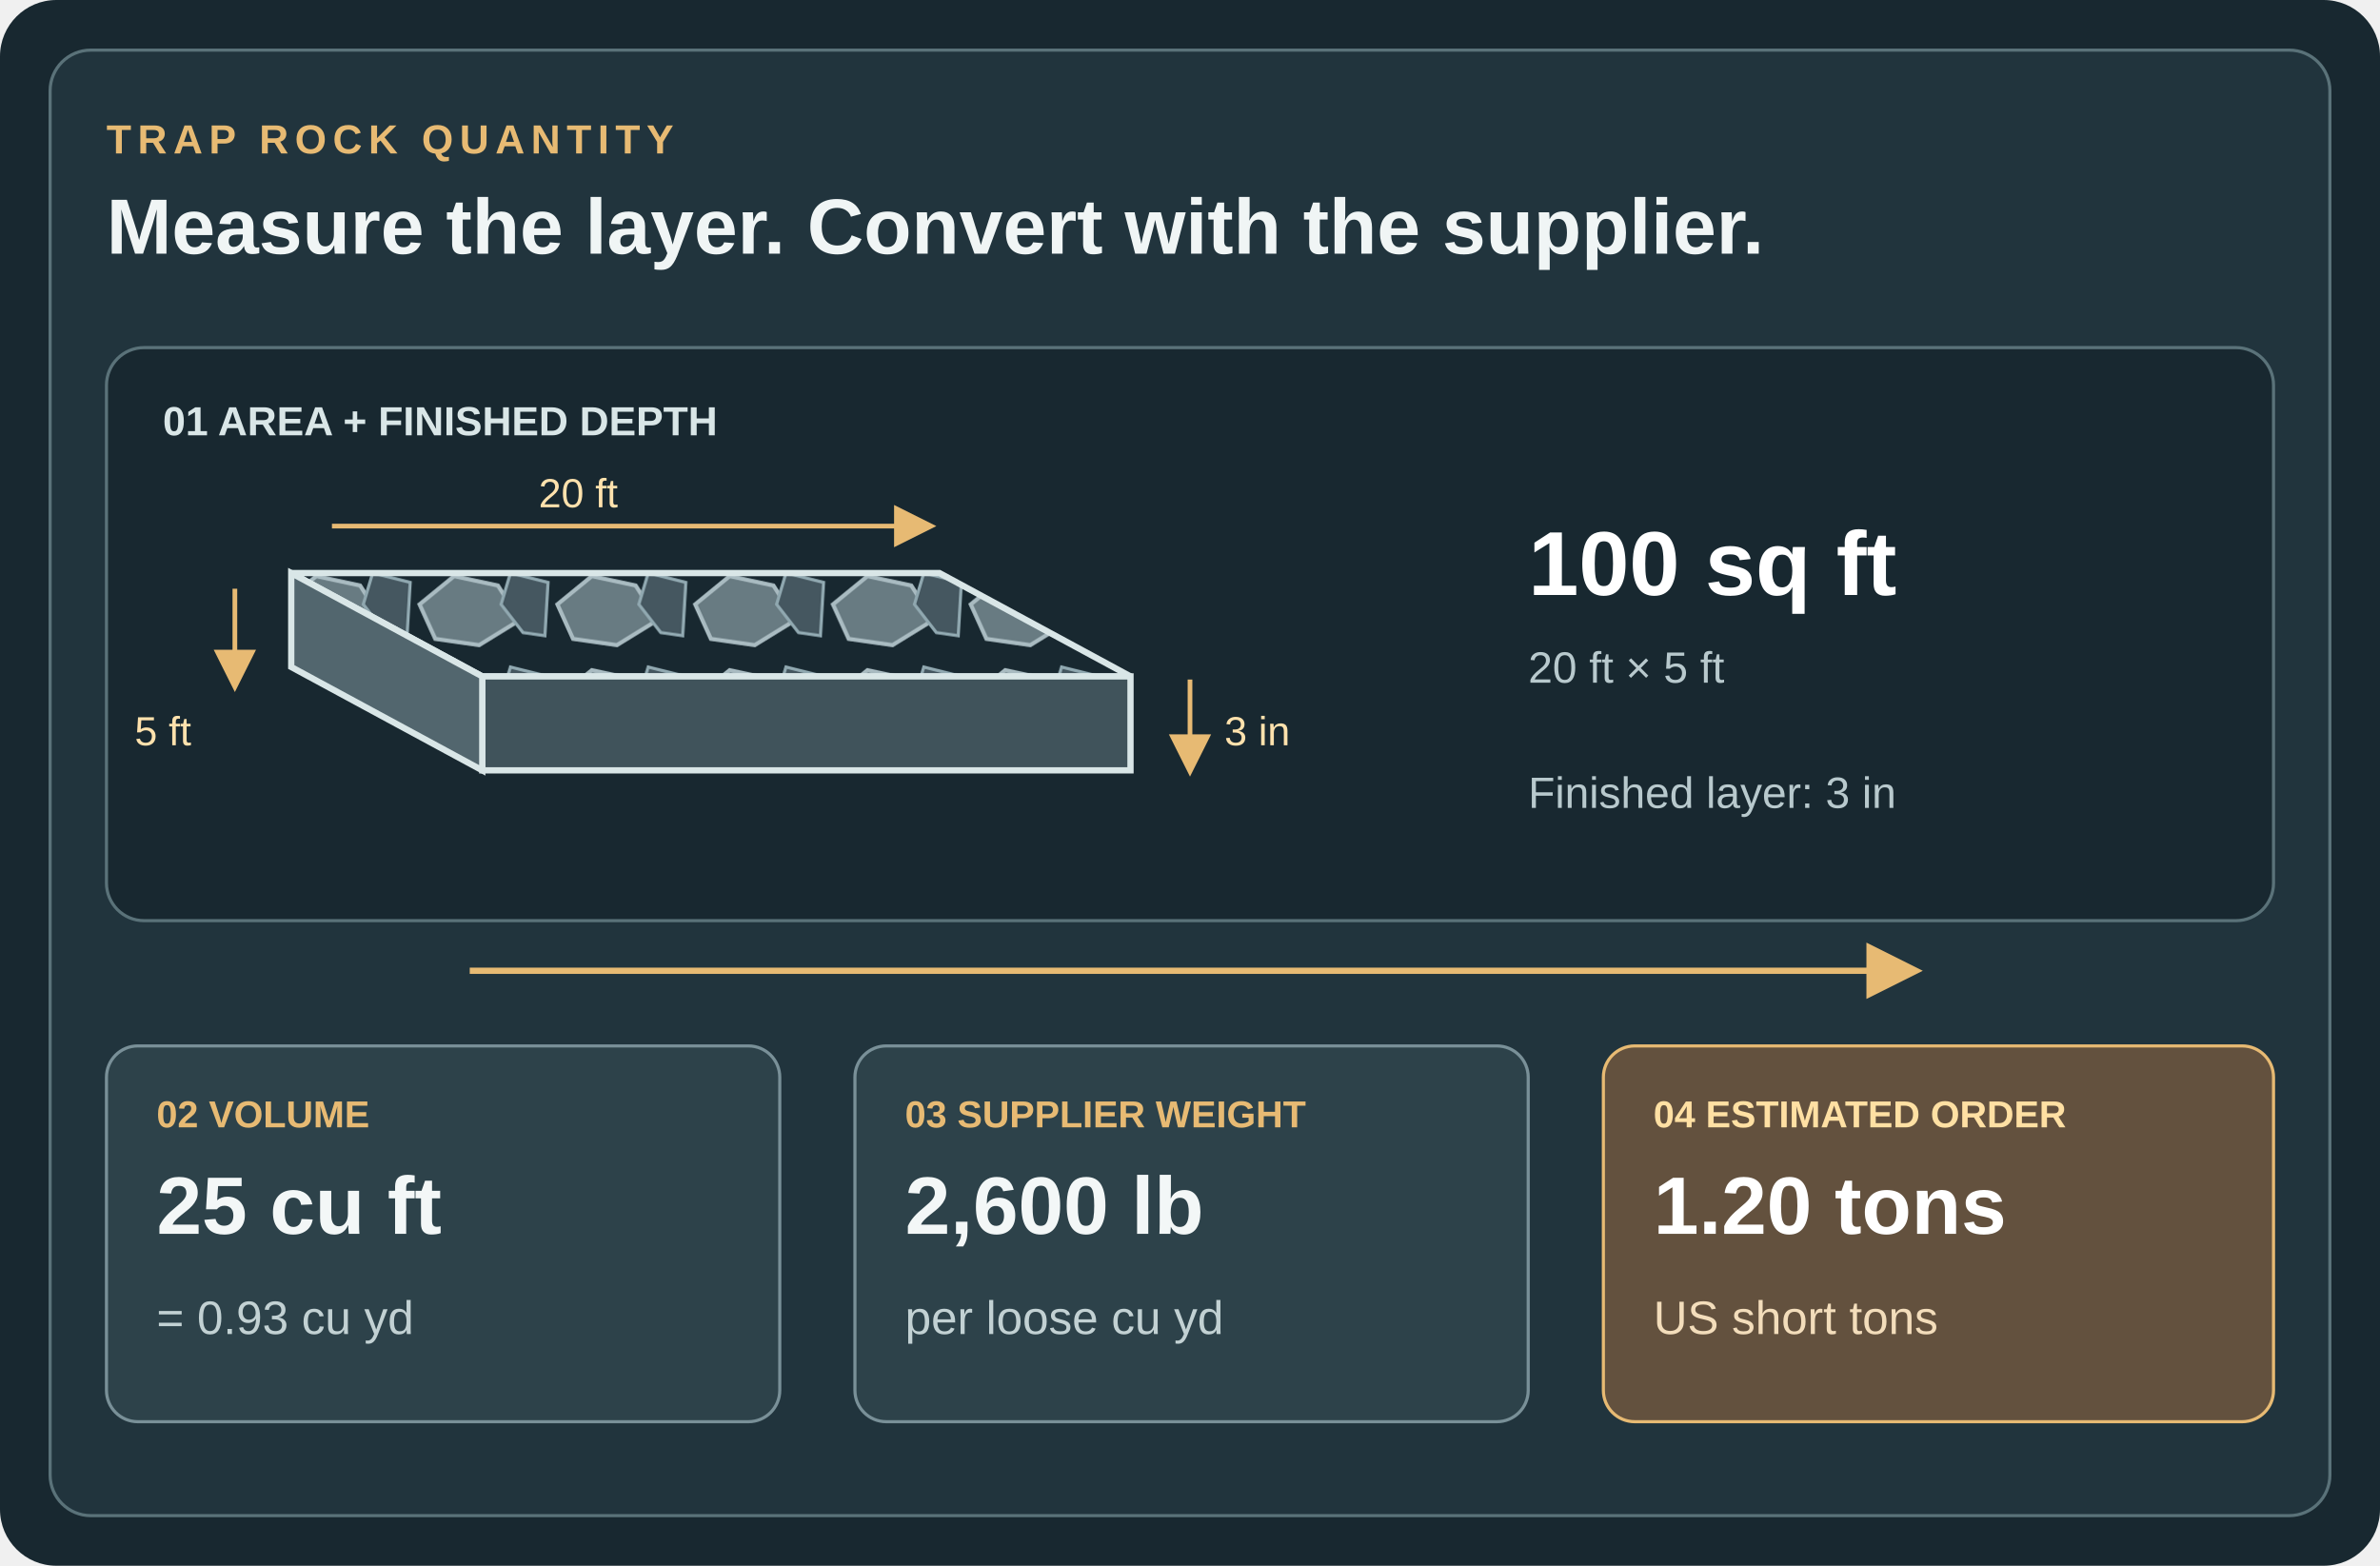
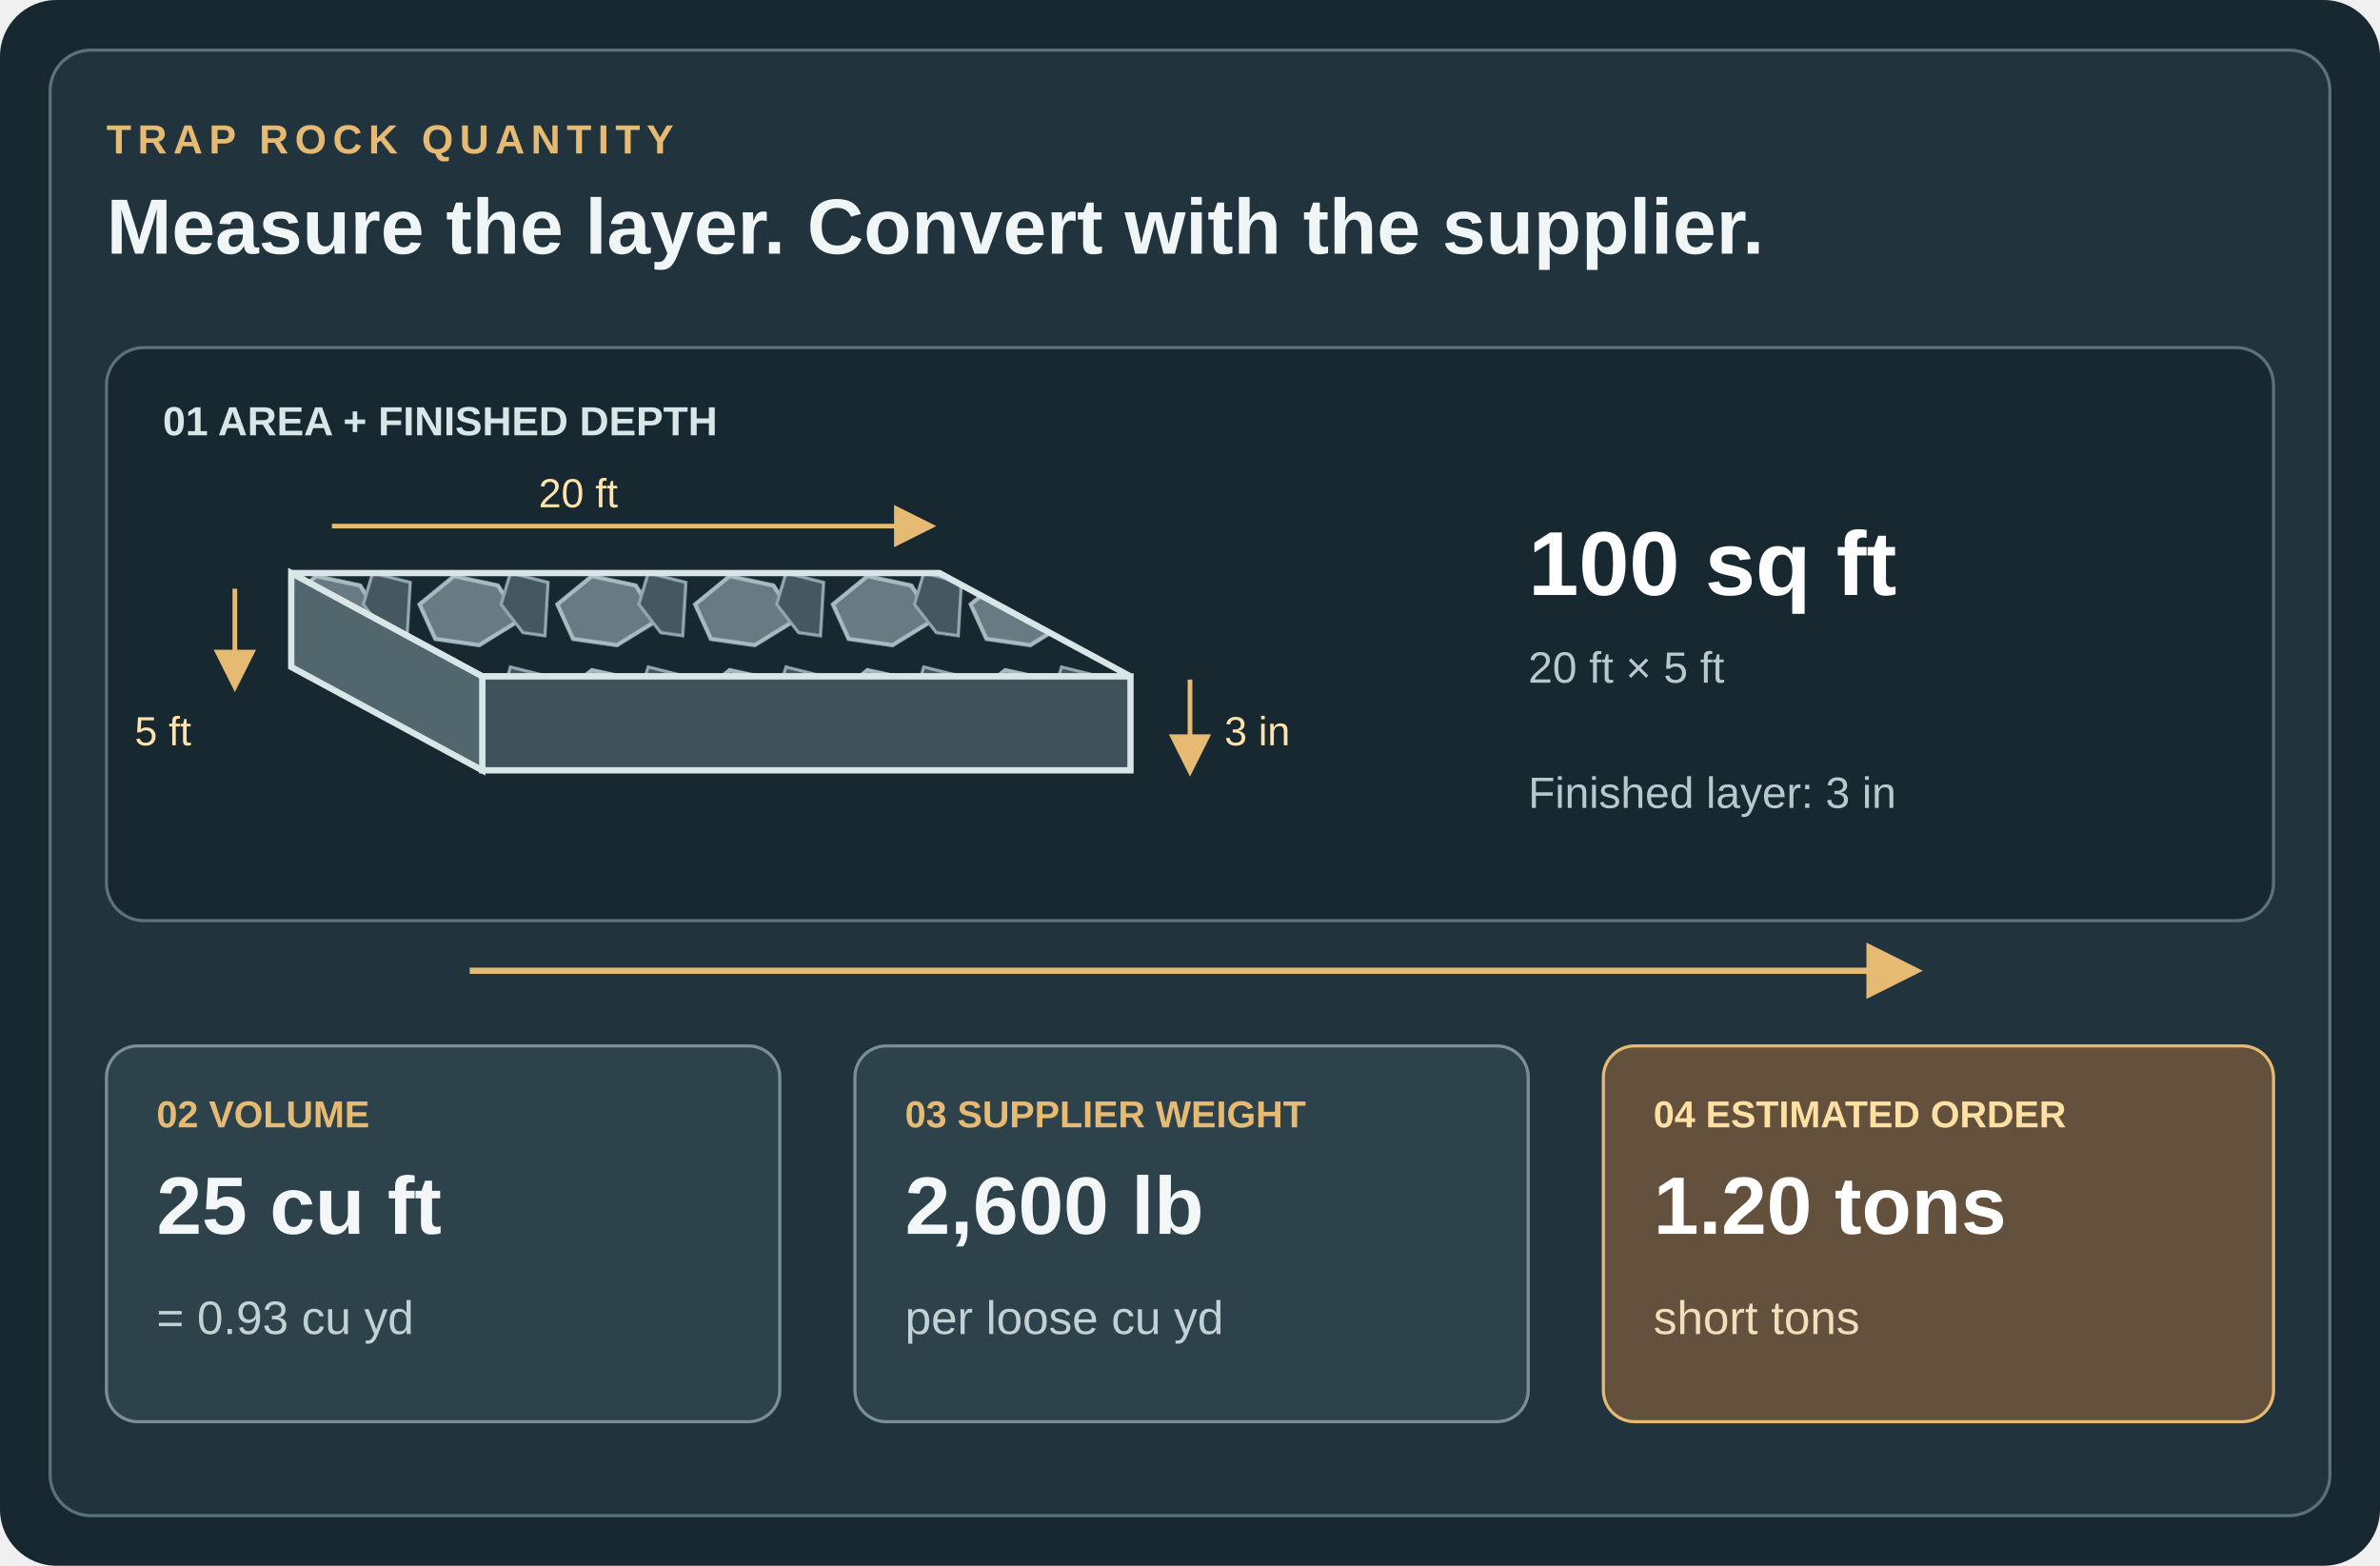
<svg xmlns="http://www.w3.org/2000/svg" width="760" height="500" viewBox="0 0 760 500" role="img" aria-labelledby="title desc">
  <defs>
    <pattern id="stone" width="44" height="30" patternUnits="userSpaceOnUse">
      <path d="M2 13 13 4 27 7 34 18 21 26 7 24Z" fill="#687b82" stroke="#a8bac0" stroke-width="1.3" />
      <path d="M31 3 43 6 42 23 35 22 28 13Z" fill="#455760" stroke="#8fa7af" stroke-width="1" />
    </pattern>
    <marker id="arrow" markerWidth="9" markerHeight="9" refX="7" refY="4.5" orient="auto">
      <path d="M0 0 9 4.5 0 9Z" fill="#e7ba73" />
    </marker>
  </defs>
  <rect width="760" height="500" rx="18" fill="#182830" />
  <rect x="16" y="16" width="728" height="468" rx="13" fill="#21343d" stroke="#5a7279" />
  <text x="34" y="49" font-family="Arial, sans-serif" font-size="13" font-weight="700" letter-spacing="2" fill="#e7ba73">TRAP ROCK QUANTITY</text>
  <text x="34" y="81" font-family="Arial, sans-serif" font-size="25" font-weight="700" fill="#f0f5f5">Measure the layer. Convert with the supplier.</text>
  <rect x="34" y="111" width="692" height="183" rx="12" fill="#182830" stroke="#5a7279" />
  <text x="52" y="139" font-family="Arial, sans-serif" font-size="13" font-weight="700" fill="#d9e6e7">01  AREA + FINISHED DEPTH</text>
  <path d="M93 183 300 183 361 216 154 216Z" fill="url(#stone)" stroke="#d9e6e7" stroke-width="2" />
  <path d="M154 216 361 216 361 246 154 246Z" fill="#40535b" stroke="#d9e6e7" stroke-width="2" />
  <path d="M93 183 154 216 154 246 93 213Z" fill="#52666e" stroke="#d9e6e7" stroke-width="2" />
  <path d="M106 168h190" stroke="#e7ba73" stroke-width="1.5" marker-end="url(#arrow)" />
  <text x="172" y="162" font-family="Arial, sans-serif" font-size="13" fill="#ffe2ad">20 ft</text>
  <path d="M75 188v30" stroke="#e7ba73" stroke-width="1.5" marker-end="url(#arrow)" />
  <text x="43" y="238" font-family="Arial, sans-serif" font-size="13" fill="#ffe2ad">5 ft</text>
  <path d="M380 217v28" stroke="#e7ba73" stroke-width="1.5" marker-end="url(#arrow)" />
  <text x="391" y="238" font-family="Arial, sans-serif" font-size="13" fill="#ffe2ad">3 in</text>
  <text x="488" y="190" font-family="Arial, sans-serif" font-size="29" font-weight="700" fill="#fff">100 sq ft</text>
  <text x="488" y="218" font-family="Arial, sans-serif" font-size="14" fill="#b8c9cd">20 ft × 5 ft</text>
  <text x="488" y="258" font-family="Arial, sans-serif" font-size="14" fill="#b8c9cd">Finished layer: 3 in</text>
  <path d="M150 310h460" stroke="#e7ba73" stroke-width="2" marker-end="url(#arrow)" />
  <rect x="34" y="334" width="215" height="120" rx="10" fill="#2d424a" stroke="#799098" />
  <text x="50" y="360" font-family="Arial, sans-serif" font-size="12" font-weight="700" fill="#e7ba73">02  VOLUME</text>
  <text x="50" y="394" font-family="Arial, sans-serif" font-size="26" font-weight="700" fill="#f3f7f7">25 cu ft</text>
  <text x="50" y="426" font-family="Arial, sans-serif" font-size="15" fill="#c2d1d3">= 0.93 cu yd</text>
  <rect x="273" y="334" width="215" height="120" rx="10" fill="#2d424a" stroke="#799098" />
  <text x="289" y="360" font-family="Arial, sans-serif" font-size="12" font-weight="700" fill="#e7ba73">03  SUPPLIER WEIGHT</text>
  <text x="289" y="394" font-family="Arial, sans-serif" font-size="26" font-weight="700" fill="#f3f7f7">2,600 lb</text>
  <text x="289" y="426" font-family="Arial, sans-serif" font-size="15" fill="#c2d1d3">per loose cu yd</text>
  <rect x="512" y="334" width="214" height="120" rx="10" fill="#63513e" stroke="#e7ba73" />
  <text x="528" y="360" font-family="Arial, sans-serif" font-size="12" font-weight="700" fill="#ffe0a3">04  ESTIMATED ORDER</text>
  <text x="528" y="394" font-family="Arial, sans-serif" font-size="26" font-weight="700" fill="#fff">1.20 tons</text>
-   <text x="528" y="426" font-family="Arial, sans-serif" font-size="15" fill="#f3ddbb">US short tons</text>
+   <text x="528" y="426" font-family="Arial, sans-serif" font-size="15" fill="#f3ddbb">short tons</text>
</svg>
